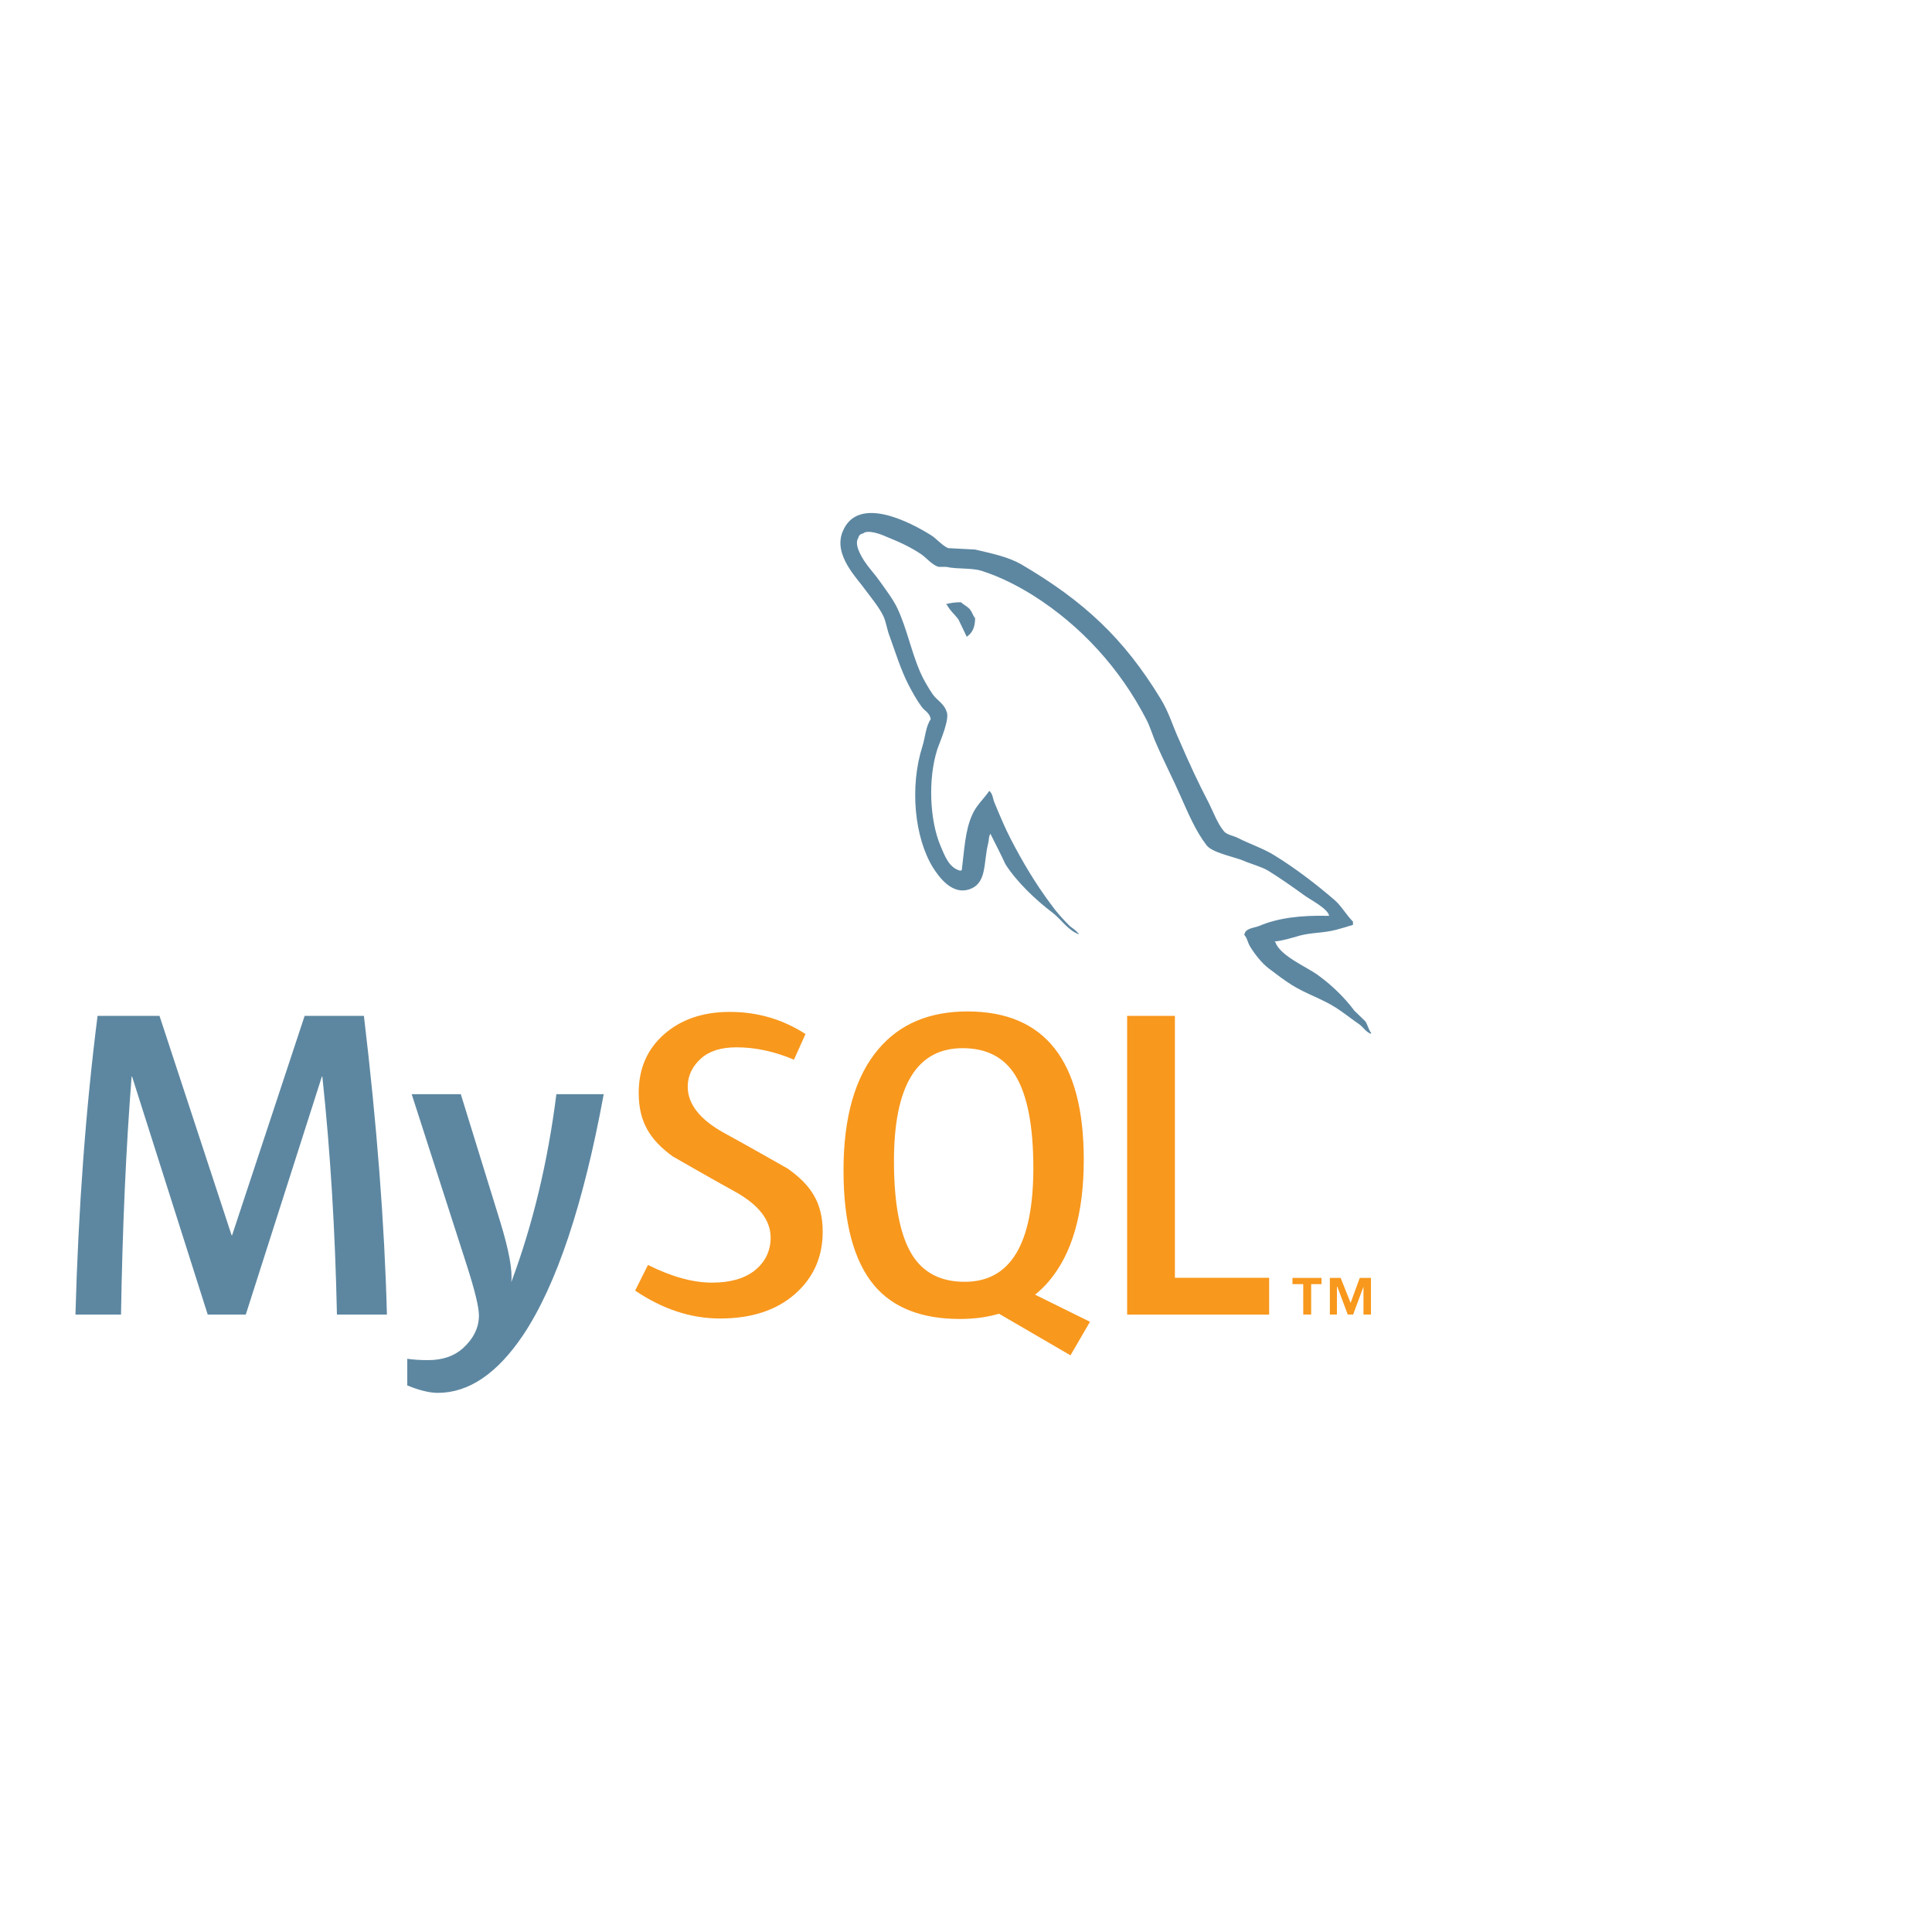
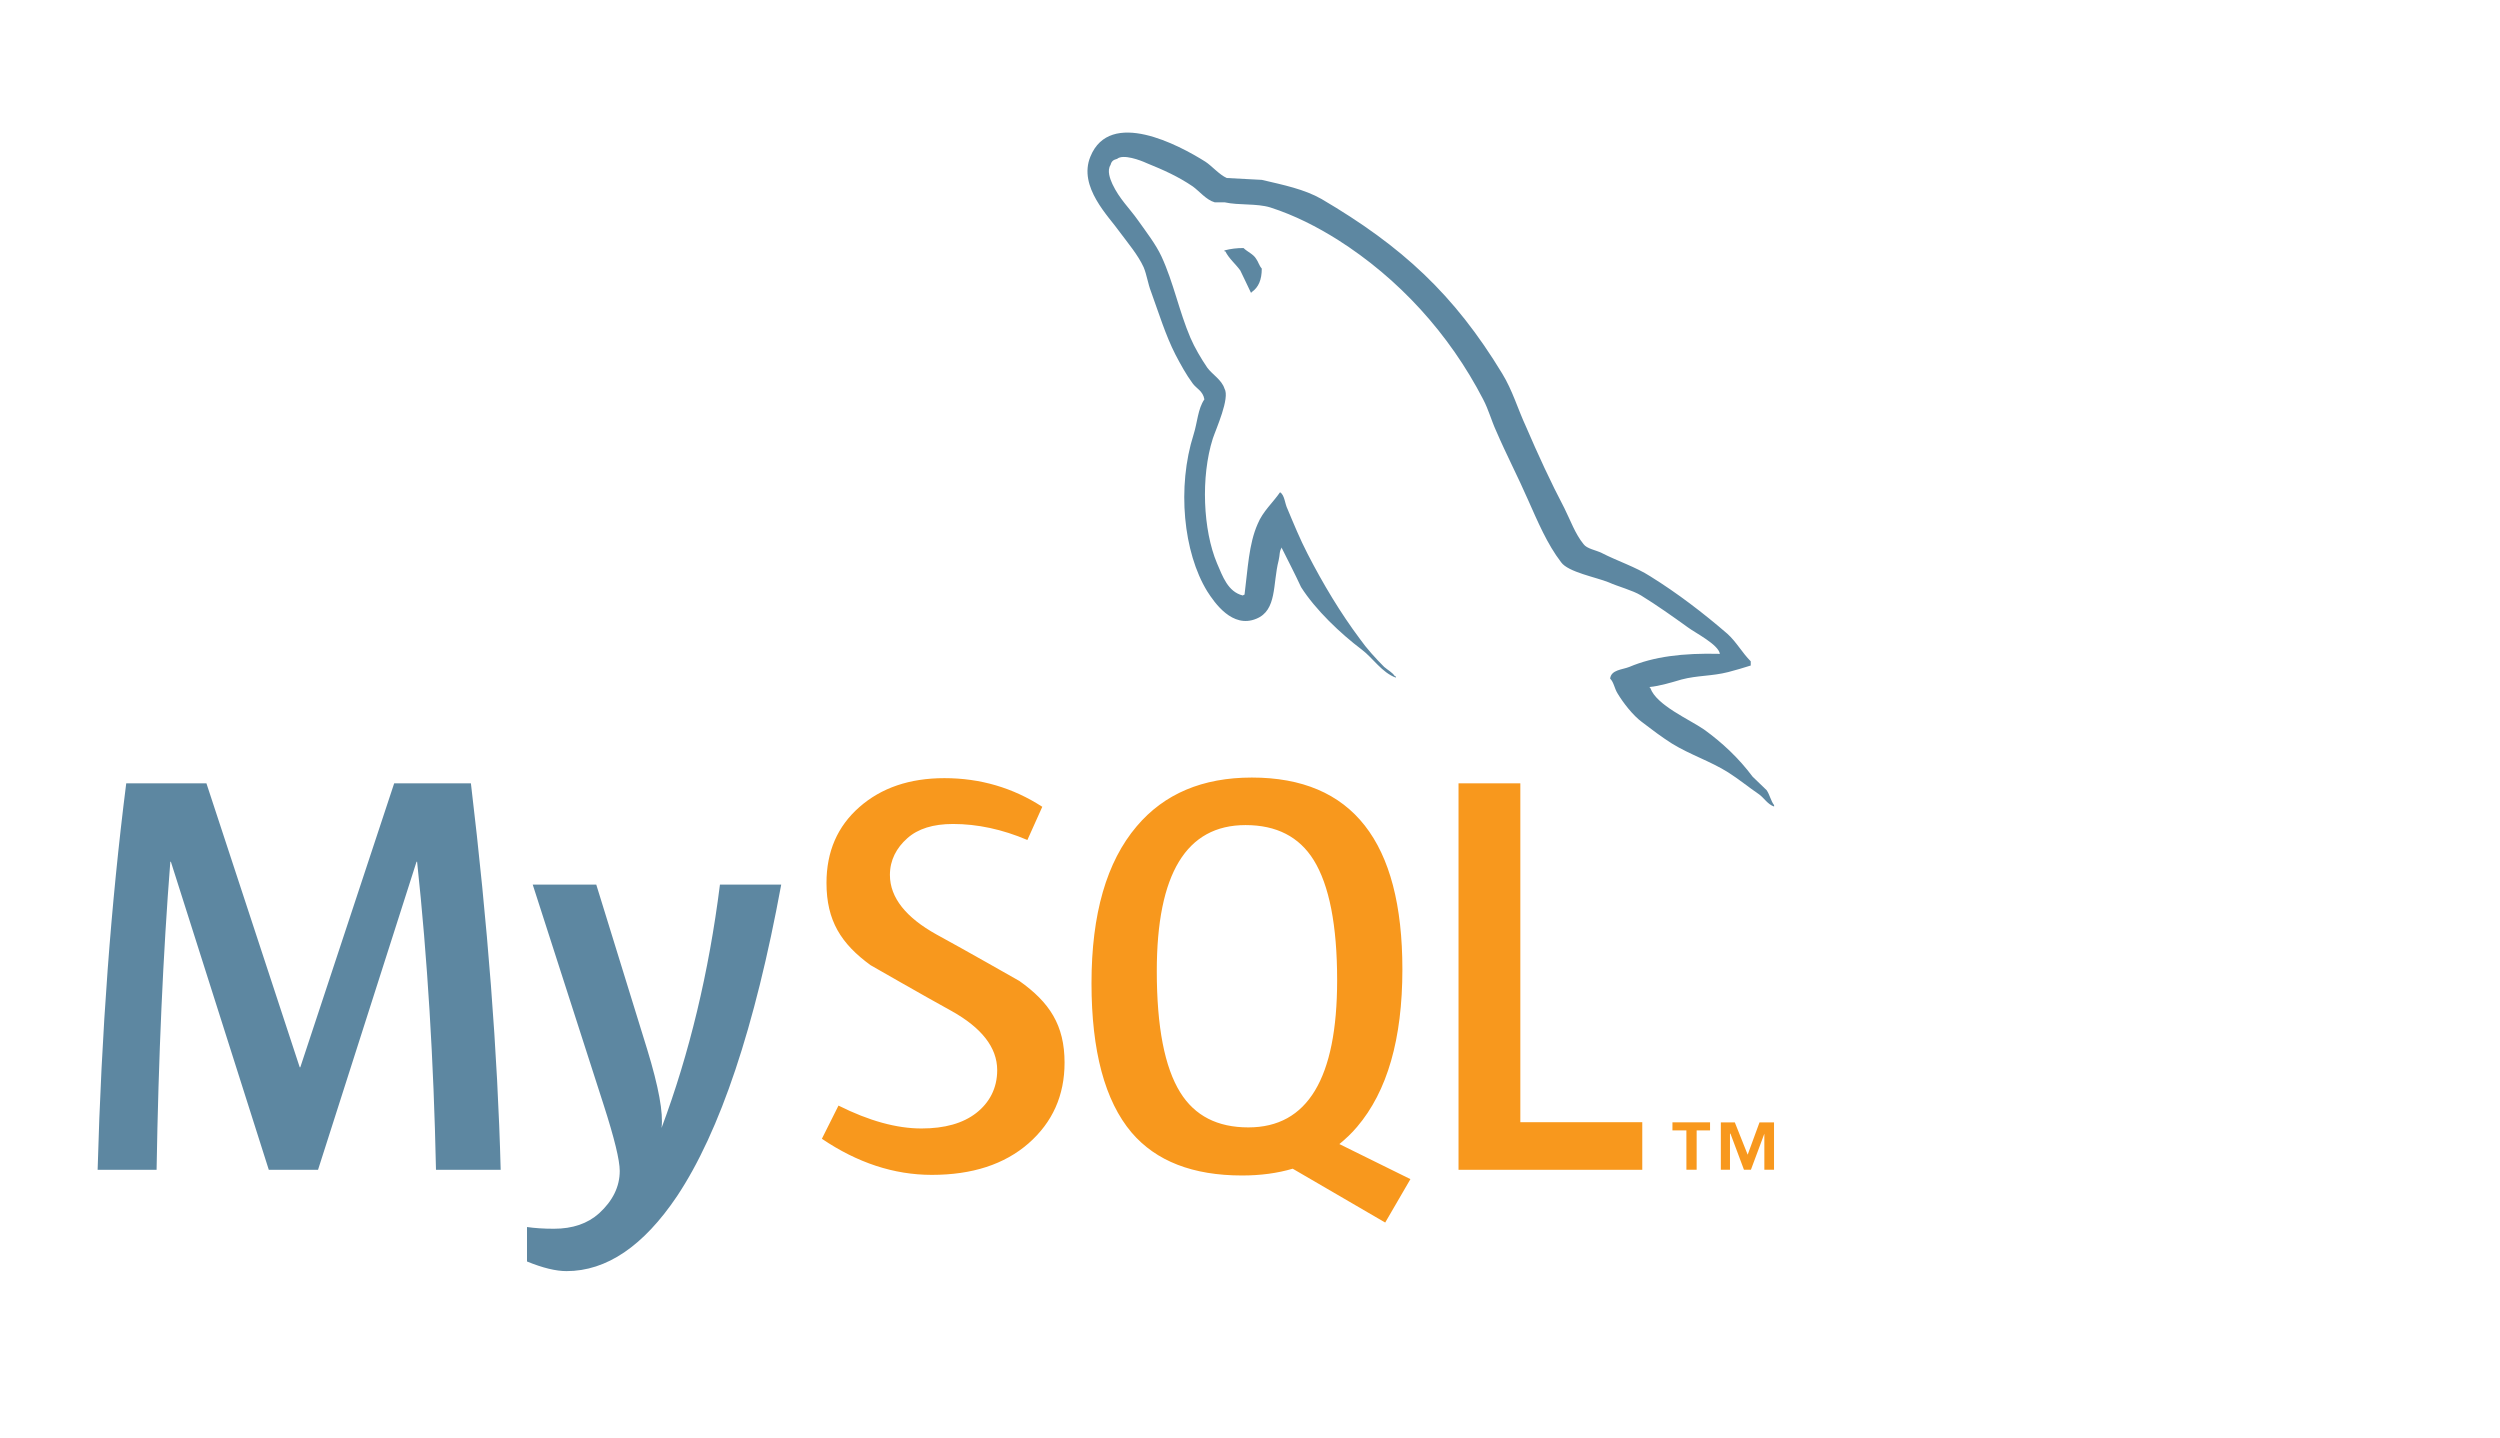
- <svg xmlns="http://www.w3.org/2000/svg" viewBox="0 20 200 115" preserveAspectRatio="xMidYMid" width="6em" height="6em">
+ <svg xmlns="http://www.w3.org/2000/svg" viewBox="0 20 200 115" preserveAspectRatio="xMidYMid" height="6em">
  <path d="M-18.458 6.58h191.151v132.49H-18.458V6.58z" fill="none" />
  <path d="M40.054 113.583h-5.175c-.183-8.735-.687-16.947-1.511-24.642h-.046l-7.879 24.642h-3.94l-7.832-24.642h-.045c-.581 7.388-.947 15.602-1.099 24.642H7.81c.304-10.993 1.068-21.299 2.289-30.919h6.414l7.465 22.719h.046l7.511-22.719h6.137c1.344 11.268 2.138 21.575 2.382 30.919M62.497 90.771c-2.107 11.434-4.887 19.742-8.337 24.928-2.688 3.992-5.633 5.99-8.84 5.99-.855 0-1.91-.258-3.16-.77v-2.757c.611.088 1.328.138 2.152.138 1.498 0 2.702-.412 3.62-1.238 1.098-1.006 1.647-2.137 1.647-3.388 0-.858-.428-2.612-1.282-5.268L42.618 90.77h5.084l4.076 13.19c.916 2.995 1.298 5.086 1.145 6.277 2.229-5.953 3.786-12.444 4.673-19.468h4.901v.002z" fill="#5d87a1" />
  <path d="M131.382 113.583h-14.7V82.664h4.945v27.113h9.755v3.806zM112.834 114.33l-5.684-2.805c.504-.414.986-.862 1.42-1.381 2.416-2.838 3.621-7.035 3.621-12.594 0-10.229-4.014-15.346-12.045-15.346-3.938 0-7.01 1.298-9.207 3.895-2.414 2.84-3.619 7.022-3.619 12.551 0 5.435 1.068 9.422 3.205 11.951 1.955 2.291 4.902 3.438 8.843 3.438 1.47 0 2.819-.18 4.048-.543l7.4 4.308 2.018-3.474zm-18.413-6.934c-1.252-2.014-1.878-5.248-1.878-9.707 0-7.785 2.365-11.682 7.1-11.682 2.475 0 4.289.932 5.449 2.792 1.25 2.017 1.879 5.222 1.879 9.619 0 7.849-2.367 11.774-7.099 11.774-2.476.001-4.29-.928-5.451-2.796M85.165 105.013c0 2.622-.962 4.773-2.884 6.458-1.924 1.678-4.504 2.519-7.737 2.519-3.024 0-5.956-.966-8.794-2.888l1.329-2.655c2.442 1.223 4.653 1.831 6.638 1.831 1.863 0 3.319-.413 4.375-1.232 1.055-.822 1.684-1.975 1.684-3.433 0-1.837-1.281-3.407-3.631-4.722-2.167-1.19-6.501-3.678-6.501-3.678-2.349-1.712-3.525-3.55-3.525-6.578 0-2.506.877-4.529 2.632-6.068 1.757-1.545 4.024-2.315 6.803-2.315 2.87 0 5.479.769 7.829 2.291l-1.192 2.656c-2.01-.854-3.994-1.281-5.951-1.281-1.585 0-2.809.381-3.66 1.146-.858.762-1.387 1.737-1.387 2.933 0 1.828 1.308 3.418 3.722 4.759 2.196 1.192 6.638 3.723 6.638 3.723 2.409 1.709 3.612 3.53 3.612 6.534" fill="#f8981d" />
  <path d="M137.59 72.308c-2.99-.076-5.305.225-7.248 1.047-.561.224-1.453.224-1.531.933.303.3.338.784.601 1.198.448.747 1.229 1.752 1.942 2.276.783.6 1.569 1.194 2.393 1.717 1.453.899 3.1 1.422 4.516 2.318.825.521 1.645 1.195 2.471 1.756.406.299.666.784 1.193.971v-.114c-.264-.336-.339-.822-.598-1.196l-1.122-1.082c-1.084-1.456-2.431-2.727-3.884-3.771-1.196-.824-3.812-1.944-4.297-3.322l-.076-.076c.822-.077 1.797-.375 2.578-.604 1.271-.335 2.43-.259 3.734-.594.6-.15 1.195-.338 1.797-.523v-.337c-.676-.673-1.158-1.567-1.869-2.203-1.902-1.643-3.998-3.25-6.164-4.595-1.16-.749-2.652-1.231-3.887-1.868-.445-.225-1.195-.336-1.457-.71-.67-.822-1.047-1.904-1.533-2.877-1.08-2.053-2.129-4.331-3.061-6.502-.674-1.456-1.084-2.91-1.906-4.257-3.85-6.35-8.031-10.196-14.457-13.971-1.381-.786-3.024-1.121-4.779-1.533l-2.803-.148c-.598-.262-1.197-.973-1.719-1.309-2.132-1.344-7.621-4.257-9.189-.411-1.01 2.431 1.494 4.821 2.354 6.054.635.856 1.458 1.83 1.902 2.802.263.635.337 1.309.6 1.98.598 1.644 1.157 3.473 1.943 5.007.41.782.857 1.604 1.381 2.312.3.414.822.597.936 1.272-.521.744-.562 1.867-.861 2.801-1.344 4.221-.819 9.45 1.086 12.552.596.934 2.018 2.99 3.92 2.202 1.684-.672 1.311-2.801 1.795-4.668.111-.451.038-.747.262-1.043v.073c.521 1.045 1.047 2.052 1.53 3.1 1.159 1.829 3.177 3.735 4.858 5.002.895.676 1.604 1.832 2.725 2.245V74.1h-.074c-.227-.335-.559-.485-.857-.745-.674-.673-1.42-1.495-1.943-2.241-1.566-2.093-2.952-4.41-4.182-6.801-.602-1.16-1.121-2.428-1.606-3.586-.226-.447-.226-1.121-.601-1.346-.562.821-1.381 1.532-1.791 2.538-.711 1.609-.785 3.588-1.049 5.646l-.147.072c-1.19-.299-1.604-1.53-2.056-2.575-1.119-2.654-1.307-6.914-.336-9.976.26-.783 1.385-3.249.936-3.995-.225-.715-.973-1.122-1.383-1.685-.482-.708-1.01-1.604-1.346-2.39-.896-2.091-1.347-4.408-2.312-6.498-.451-.974-1.234-1.982-1.868-2.879-.712-1.008-1.495-1.718-2.058-2.913-.186-.411-.447-1.083-.148-1.53.073-.3.225-.412.523-.487.484-.409 1.867.111 2.352.336 1.385.56 2.543 1.083 3.699 1.867.523.375 1.084 1.085 1.755 1.272h.786c1.193.26 2.538.072 3.661.41 1.979.636 3.772 1.569 5.38 2.576 4.893 3.103 8.928 7.512 11.652 12.778.447.858.637 1.644 1.045 2.539.787 1.832 1.76 3.7 2.541 5.493.785 1.755 1.533 3.547 2.654 5.005.559.784 2.805 1.195 3.812 1.606.745.335 1.905.633 2.577 1.044 1.271.783 2.537 1.682 3.732 2.543.595.448 2.465 1.382 2.576 2.13M99.484 39.844a5.82 5.82 0 0 0-1.529.188v.075h.072c.301.597.824 1.011 1.197 1.532.301.599.562 1.193.857 1.791l.072-.074c.527-.373.789-.971.789-1.868-.227-.264-.262-.522-.451-.784-.22-.374-.705-.56-1.007-.86" fill="#5d87a1" />
  <path d="M141.148 113.578h.774v-3.788h-1.161l-.947 2.585-1.029-2.585h-1.118v3.788h.731v-2.882h.041l1.078 2.882h.557l1.074-2.882v2.882zm-6.235 0h.819v-3.146h1.072v-.643h-3.008v.643h1.115l.002 3.146z" fill="#f8981d" />
</svg>
